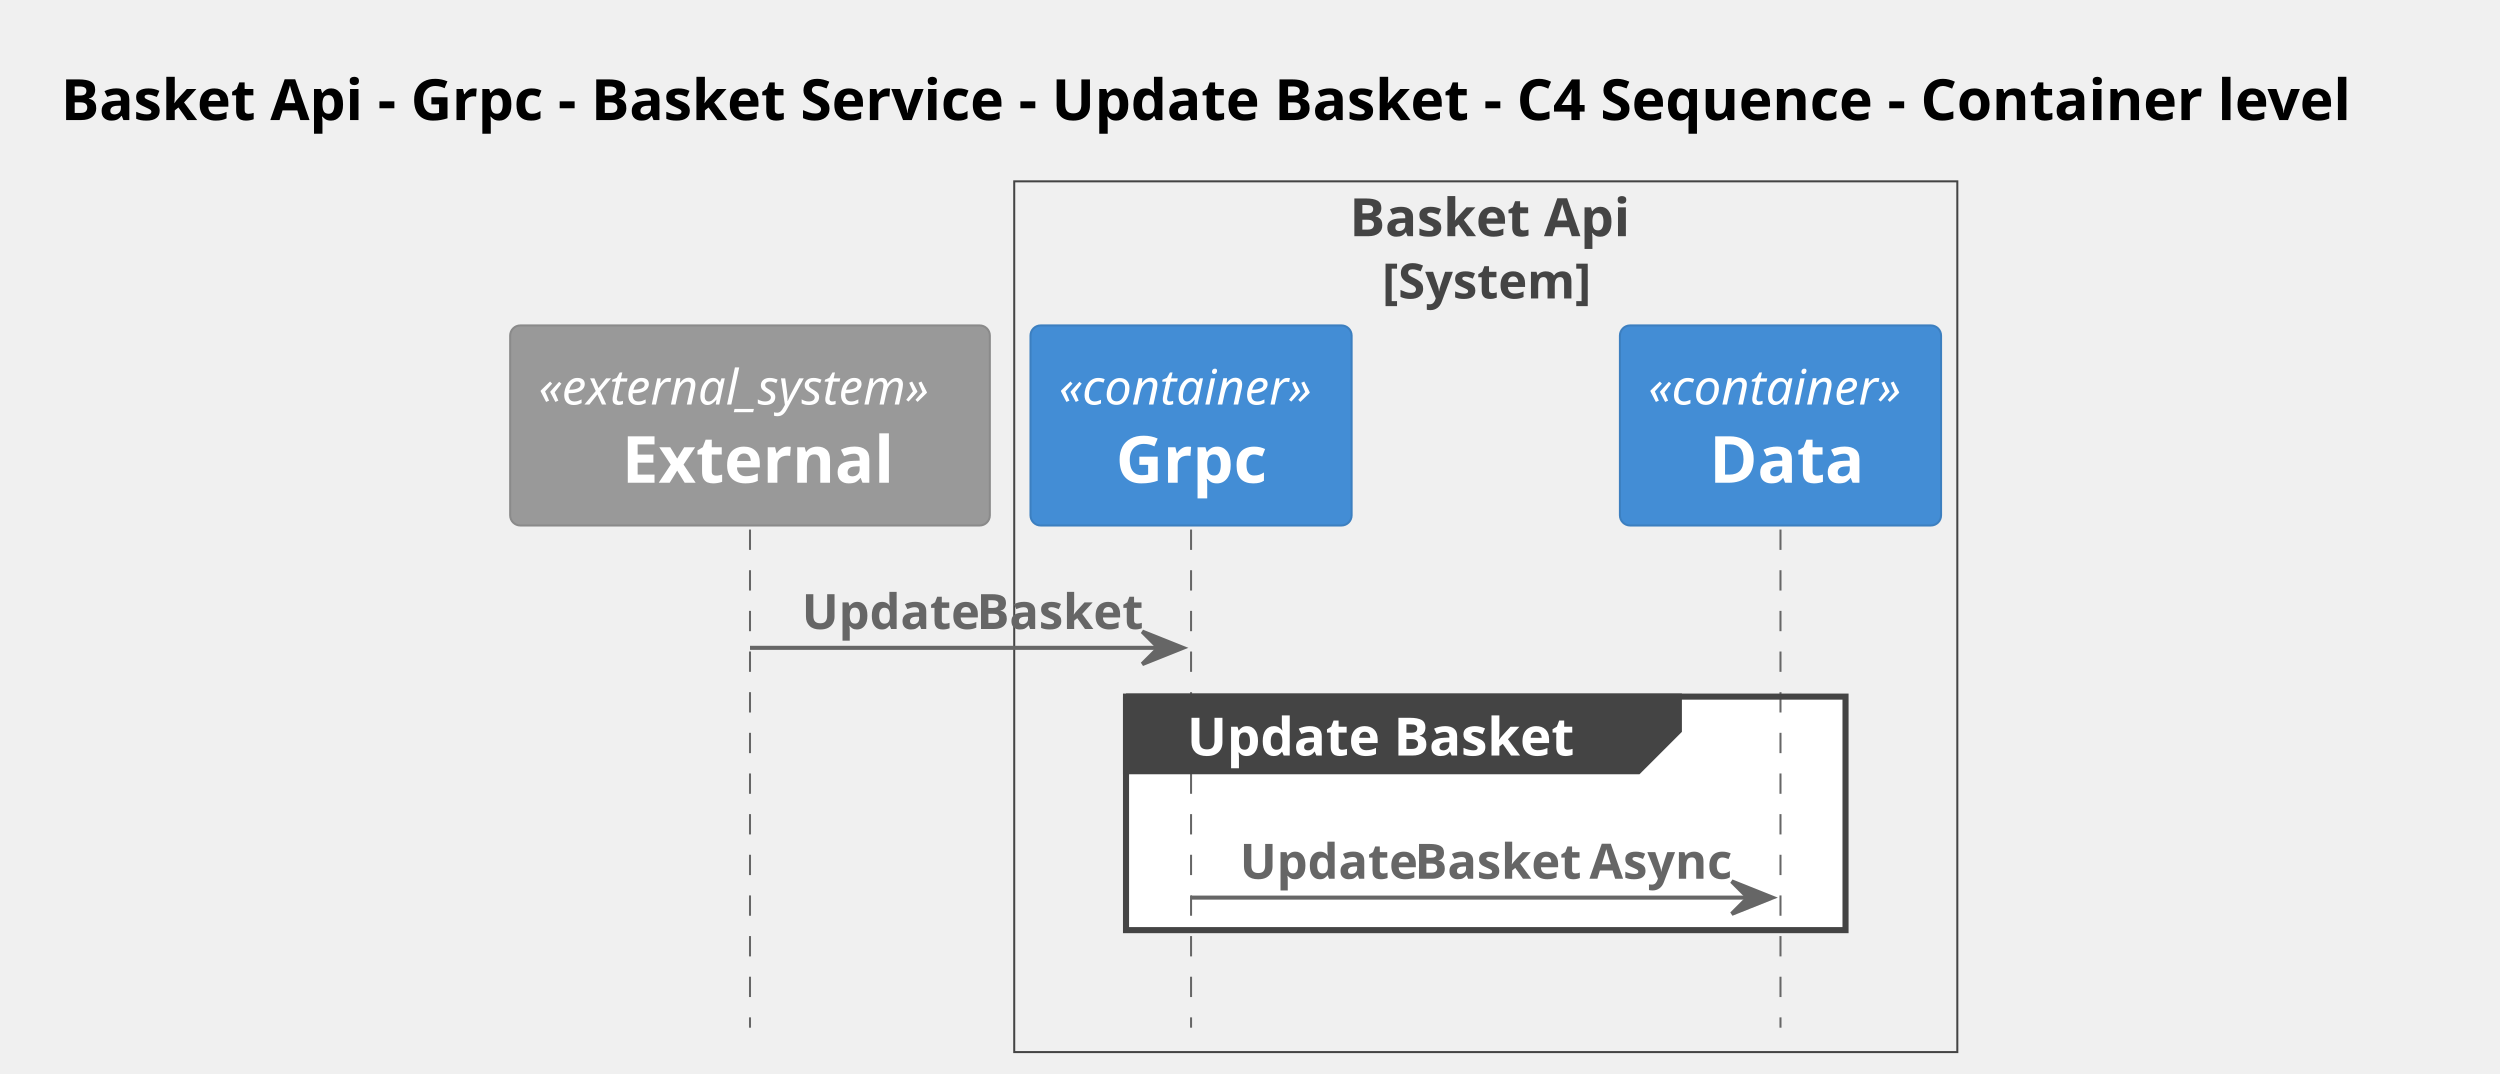
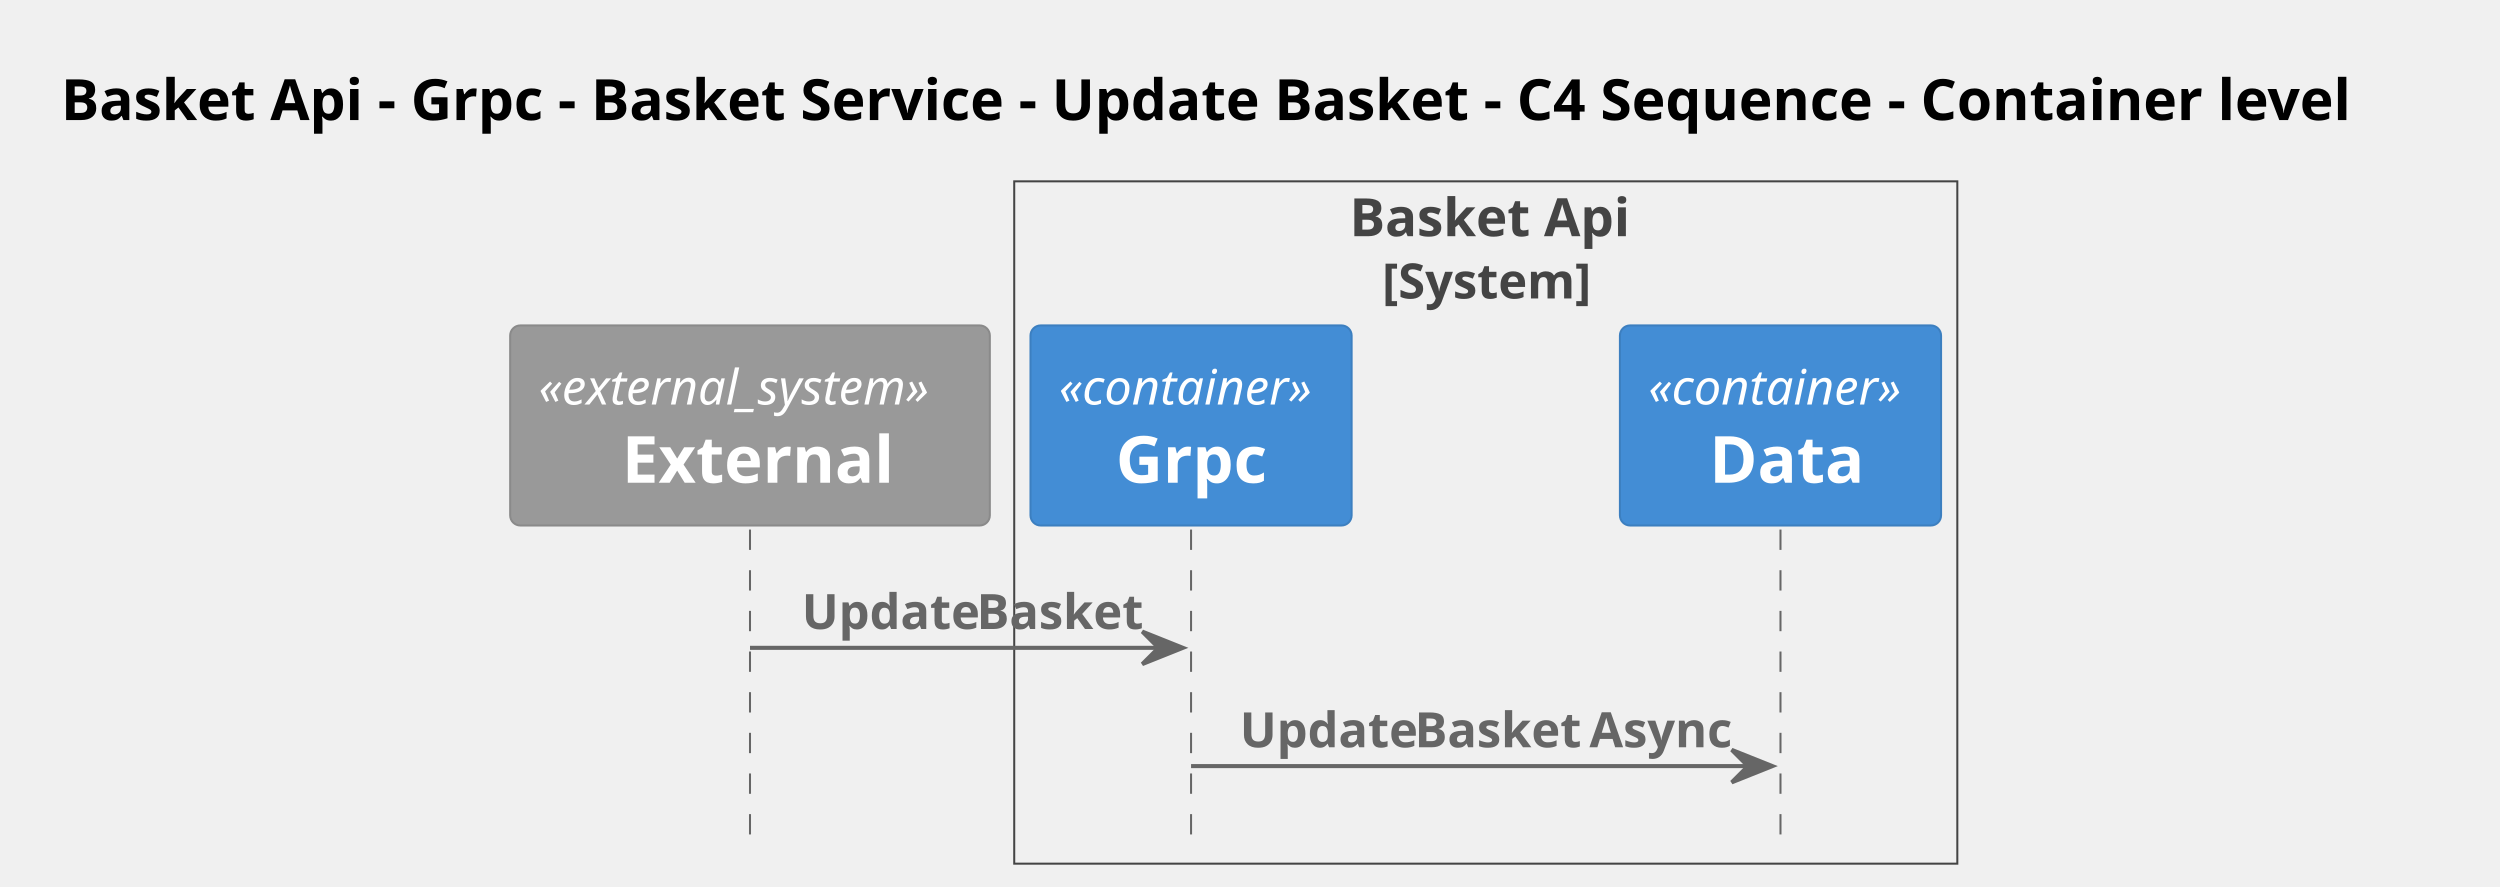
- <svg xmlns="http://www.w3.org/2000/svg" contentStyleType="text/css" height="264px" preserveAspectRatio="none" style="width:615px;height:264px;background:#FFFFFF;" version="1.1" viewBox="0 0 615 264" width="615px" zoomAndPan="magnify">
+ <svg xmlns="http://www.w3.org/2000/svg" contentStyleType="text/css" height="218px" preserveAspectRatio="none" style="width:615px;height:218px;background:#FFFFFF;" version="1.1" viewBox="0 0 615 218" width="615px" zoomAndPan="magnify">
  <defs />
  <g>
-     <rect fill="none" height="214.203" style="stroke:#444444;stroke-width:0.5;" width="232" x="249.5" y="44.609" />
+     <rect fill="none" height="167.852" style="stroke:#444444;stroke-width:0.5;" width="232" x="249.5" y="44.609" />
    <text fill="#444444" font-family="sans-serif" font-size="13" font-weight="bold" lengthAdjust="spacing" textLength="67" x="332" y="58.105">Basket Api</text>
    <text fill="#444444" font-family="sans-serif" font-size="12" font-weight="bold" lengthAdjust="spacing" textLength="51" x="340" y="73.418">[System]</text>
    <text fill="#000000" font-family="sans-serif" font-size="14" font-weight="bold" lengthAdjust="spacing" textLength="582" x="15" y="29.533">Basket Api - Grpc - Basket Service - Update Basket - C4 Sequence - Container level</text>
-     <rect fill="#FFFFFF" height="57.445" style="stroke:#FFFFFF;stroke-width:1.0;" width="177" x="277" y="171.367" />
-     <line style="stroke:#666666;stroke-width:0.5;stroke-dasharray:5.0,5.0;" x1="184.5" x2="184.5" y1="130.273" y2="252.812" />
-     <line style="stroke:#666666;stroke-width:0.5;stroke-dasharray:5.0,5.0;" x1="293" x2="293" y1="130.273" y2="252.812" />
-     <line style="stroke:#666666;stroke-width:0.5;stroke-dasharray:5.0,5.0;" x1="438" x2="438" y1="130.273" y2="252.812" />
+     <line style="stroke:#666666;stroke-width:0.5;stroke-dasharray:5.0,5.0;" x1="184.5" x2="184.5" y1="130.273" y2="206.461" />
+     <line style="stroke:#666666;stroke-width:0.5;stroke-dasharray:5.0,5.0;" x1="293" x2="293" y1="130.273" y2="206.461" />
+     <line style="stroke:#666666;stroke-width:0.5;stroke-dasharray:5.0,5.0;" x1="438" x2="438" y1="130.273" y2="206.461" />
    <rect fill="#999999" height="49.219" rx="2.5" ry="2.5" style="stroke:#8A8A8A;stroke-width:0.5;" width="118" x="125.5" y="80.055" />
    <text fill="#FFFFFF" font-family="sans-serif" font-size="12" font-style="italic" lengthAdjust="spacing" textLength="104" x="132.5" y="99.512">«external_system»</text>
    <text fill="#FFFFFF" font-family="sans-serif" font-size="16" font-weight="bold" lengthAdjust="spacing" textLength="63" x="153" y="118.758">External</text>
    <rect fill="#438DD5" height="49.219" rx="2.5" ry="2.5" style="stroke:#3C7FC0;stroke-width:0.5;" width="79" x="253.5" y="80.055" />
    <text fill="#FFFFFF" font-family="sans-serif" font-size="12" font-style="italic" lengthAdjust="spacing" textLength="65" x="260.5" y="99.512">«container»</text>
    <text fill="#FFFFFF" font-family="sans-serif" font-size="16" font-weight="bold" lengthAdjust="spacing" textLength="37" x="274.5" y="118.758">Grpc</text>
    <rect fill="#438DD5" height="49.219" rx="2.5" ry="2.5" style="stroke:#3C7FC0;stroke-width:0.5;" width="79" x="398.5" y="80.055" />
    <text fill="#FFFFFF" font-family="sans-serif" font-size="12" font-style="italic" lengthAdjust="spacing" textLength="65" x="405.5" y="99.512">«container»</text>
    <text fill="#FFFFFF" font-family="sans-serif" font-size="16" font-weight="bold" lengthAdjust="spacing" textLength="35" x="420.5" y="118.758">Data</text>
    <polygon fill="#666666" points="281,155.367,291,159.367,281,163.367,285,159.367" style="stroke:#666666;stroke-width:1.0;" />
    <line style="stroke:#666666;stroke-width:1.0;" x1="184.5" x2="287" y1="159.367" y2="159.367" />
    <text fill="#666666" font-family="sans-serif" font-size="12" font-weight="bold" lengthAdjust="spacing" textLength="40" x="197.25" y="154.731">Update</text>
    <text fill="#666666" font-family="sans-serif" font-size="12" font-weight="bold" lengthAdjust="spacing" textLength="3" x="237.25" y="154.731"> </text>
    <text fill="#666666" font-family="sans-serif" font-size="12" font-weight="bold" lengthAdjust="spacing" textLength="40" x="240.25" y="154.731">Basket</text>
-     <path d="M277,171.367 L413,171.367 L413,179.719 L403,189.719 L277,189.719 L277,171.367 " fill="#444444" style="stroke:#444444;stroke-width:1.5;" />
-     <rect fill="none" height="57.445" style="stroke:#444444;stroke-width:1.5;" width="177" x="277" y="171.367" />
-     <text fill="#FFFFFF" font-family="sans-serif" font-size="13" font-weight="bold" lengthAdjust="spacing" textLength="91" x="292" y="185.862">Update Basket</text>
-     <polygon fill="#666666" points="426,216.812,436,220.812,426,224.812,430,220.812" style="stroke:#666666;stroke-width:1.0;" />
-     <line style="stroke:#666666;stroke-width:1.0;" x1="293" x2="432" y1="220.812" y2="220.812" />
-     <text fill="#666666" font-family="sans-serif" font-size="12" font-weight="bold" lengthAdjust="spacing" textLength="40" x="305" y="216.176">Update</text>
-     <text fill="#666666" font-family="sans-serif" font-size="12" font-weight="bold" lengthAdjust="spacing" textLength="3" x="345" y="216.176"> </text>
-     <text fill="#666666" font-family="sans-serif" font-size="12" font-weight="bold" lengthAdjust="spacing" textLength="40" x="348" y="216.176">Basket</text>
-     <text fill="#666666" font-family="sans-serif" font-size="12" font-weight="bold" lengthAdjust="spacing" textLength="3" x="388" y="216.176"> </text>
-     <text fill="#666666" font-family="sans-serif" font-size="12" font-weight="bold" lengthAdjust="spacing" textLength="35" x="391" y="216.176">Async</text>
+     <polygon fill="#666666" points="426,184.461,436,188.461,426,192.461,430,188.461" style="stroke:#666666;stroke-width:1.0;" />
+     <line style="stroke:#666666;stroke-width:1.0;" x1="293" x2="432" y1="188.461" y2="188.461" />
+     <text fill="#666666" font-family="sans-serif" font-size="12" font-weight="bold" lengthAdjust="spacing" textLength="40" x="305" y="183.824">Update</text>
+     <text fill="#666666" font-family="sans-serif" font-size="12" font-weight="bold" lengthAdjust="spacing" textLength="3" x="345" y="183.824"> </text>
+     <text fill="#666666" font-family="sans-serif" font-size="12" font-weight="bold" lengthAdjust="spacing" textLength="40" x="348" y="183.824">Basket</text>
+     <text fill="#666666" font-family="sans-serif" font-size="12" font-weight="bold" lengthAdjust="spacing" textLength="3" x="388" y="183.824"> </text>
+     <text fill="#666666" font-family="sans-serif" font-size="12" font-weight="bold" lengthAdjust="spacing" textLength="35" x="391" y="183.824">Async</text>
  </g>
</svg>
